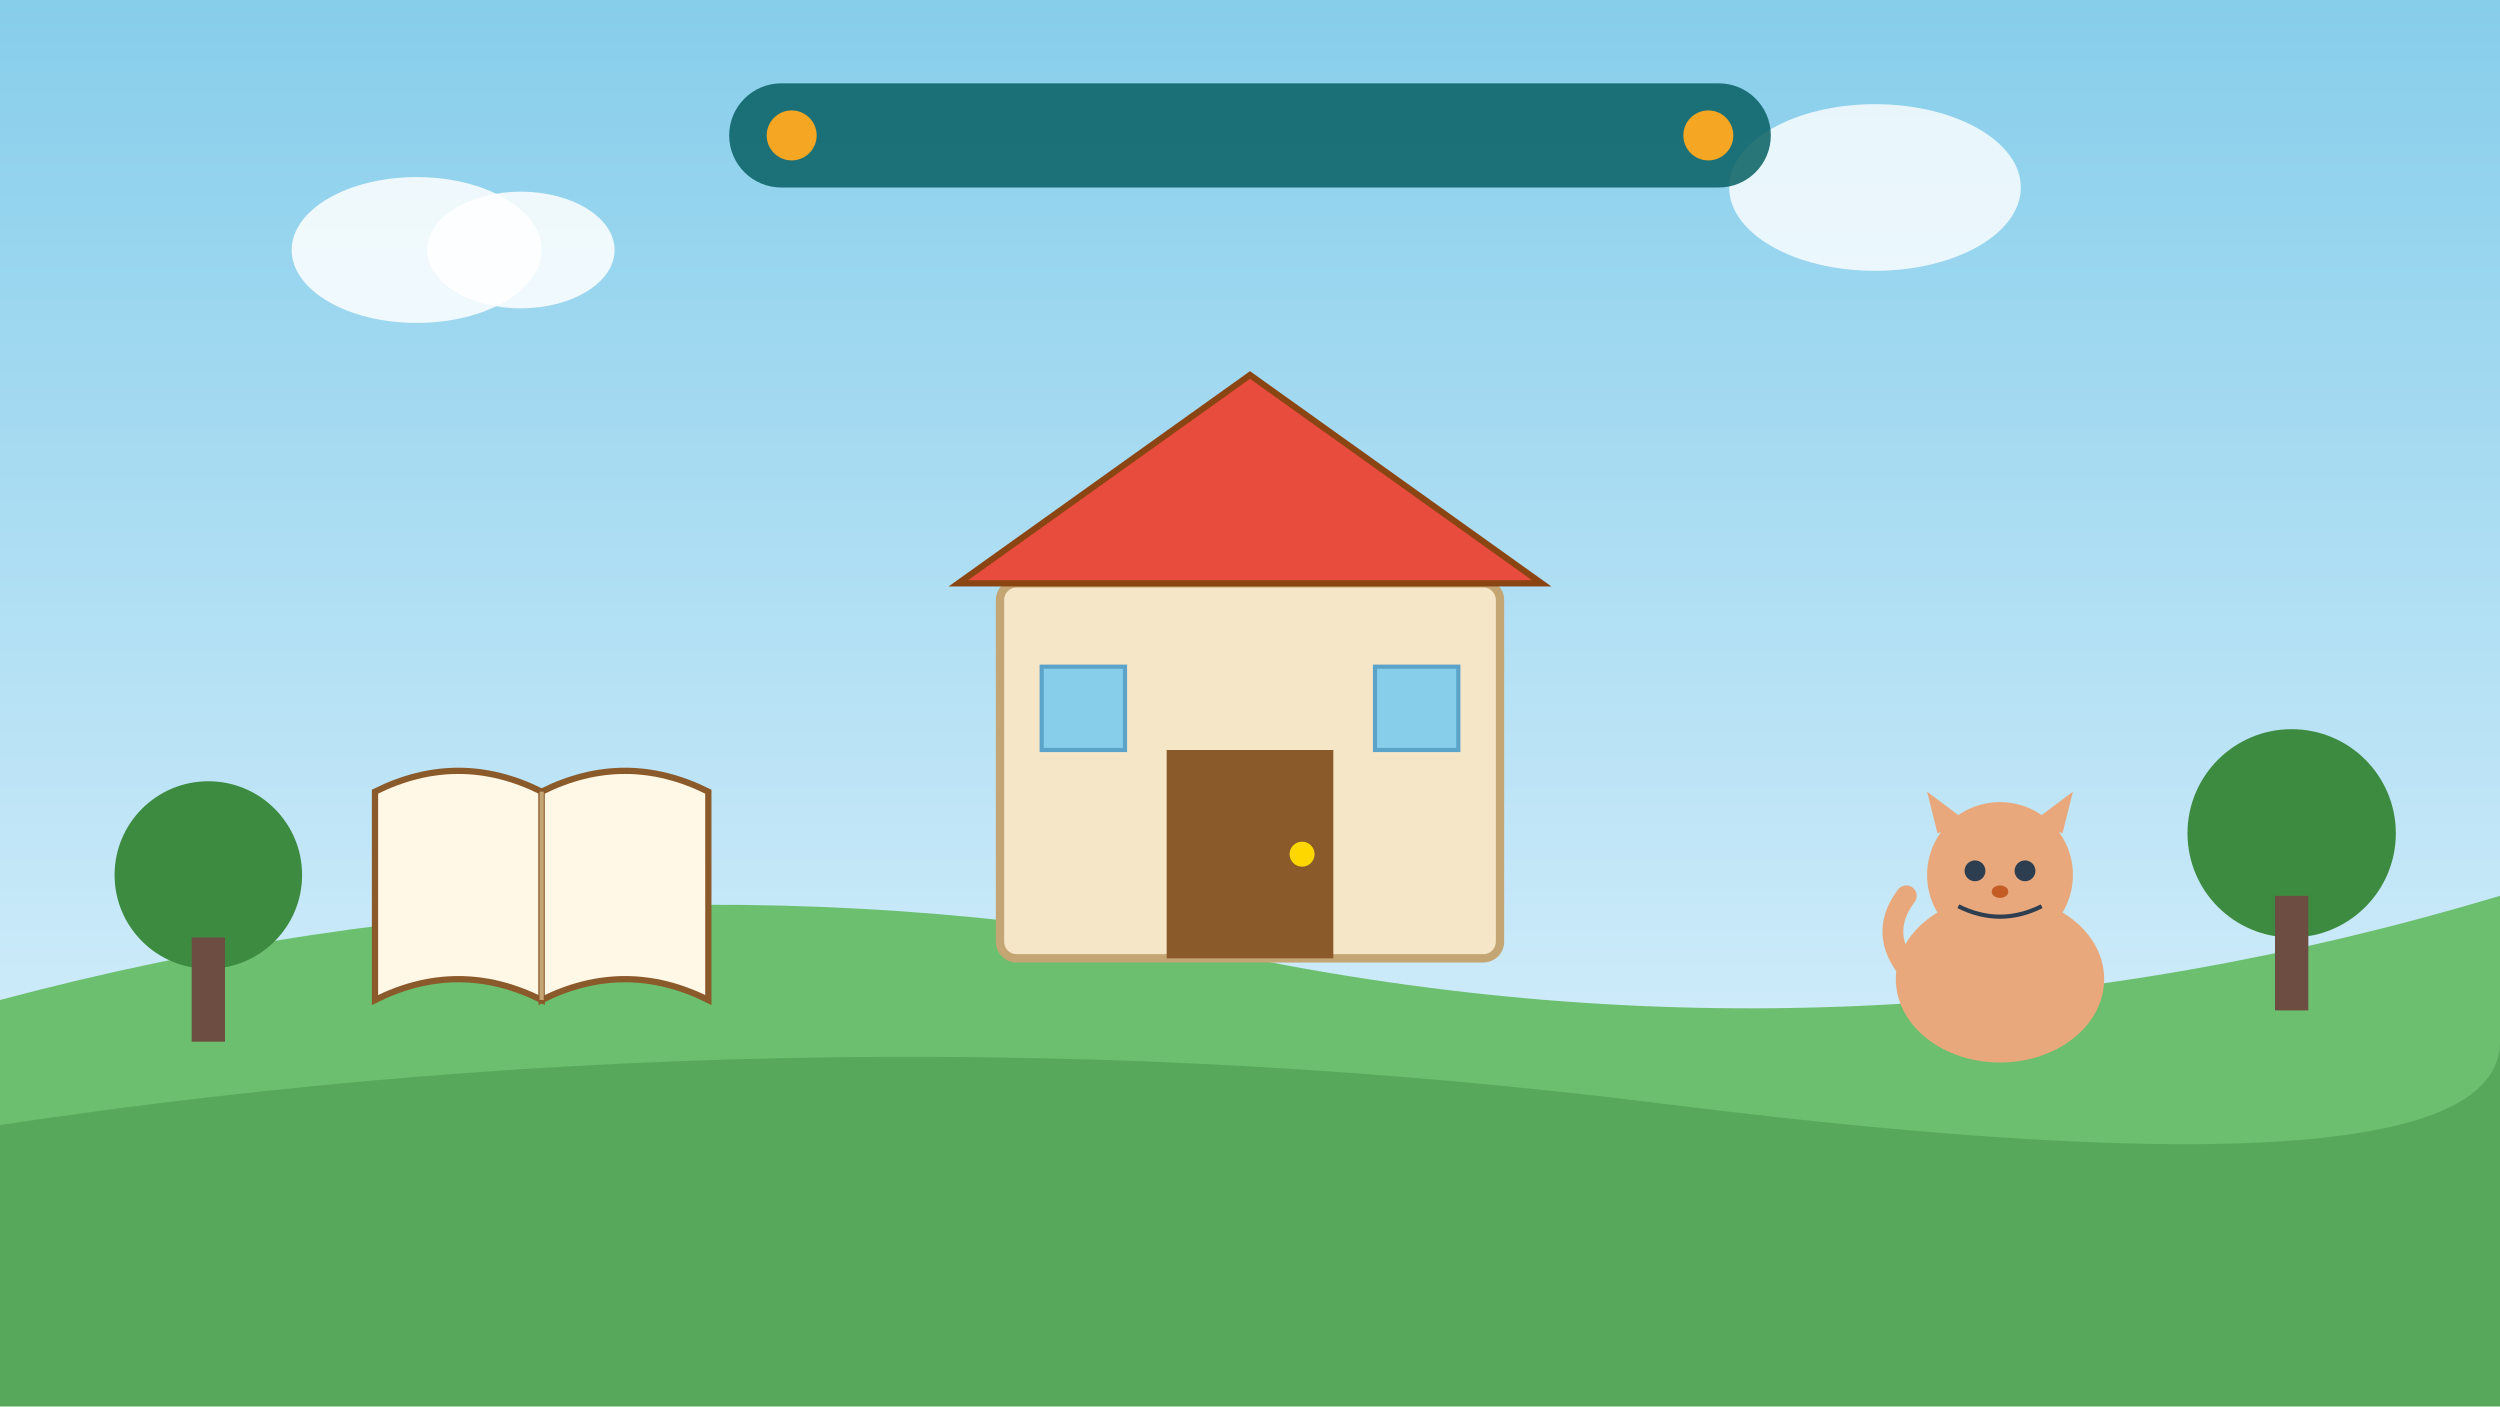
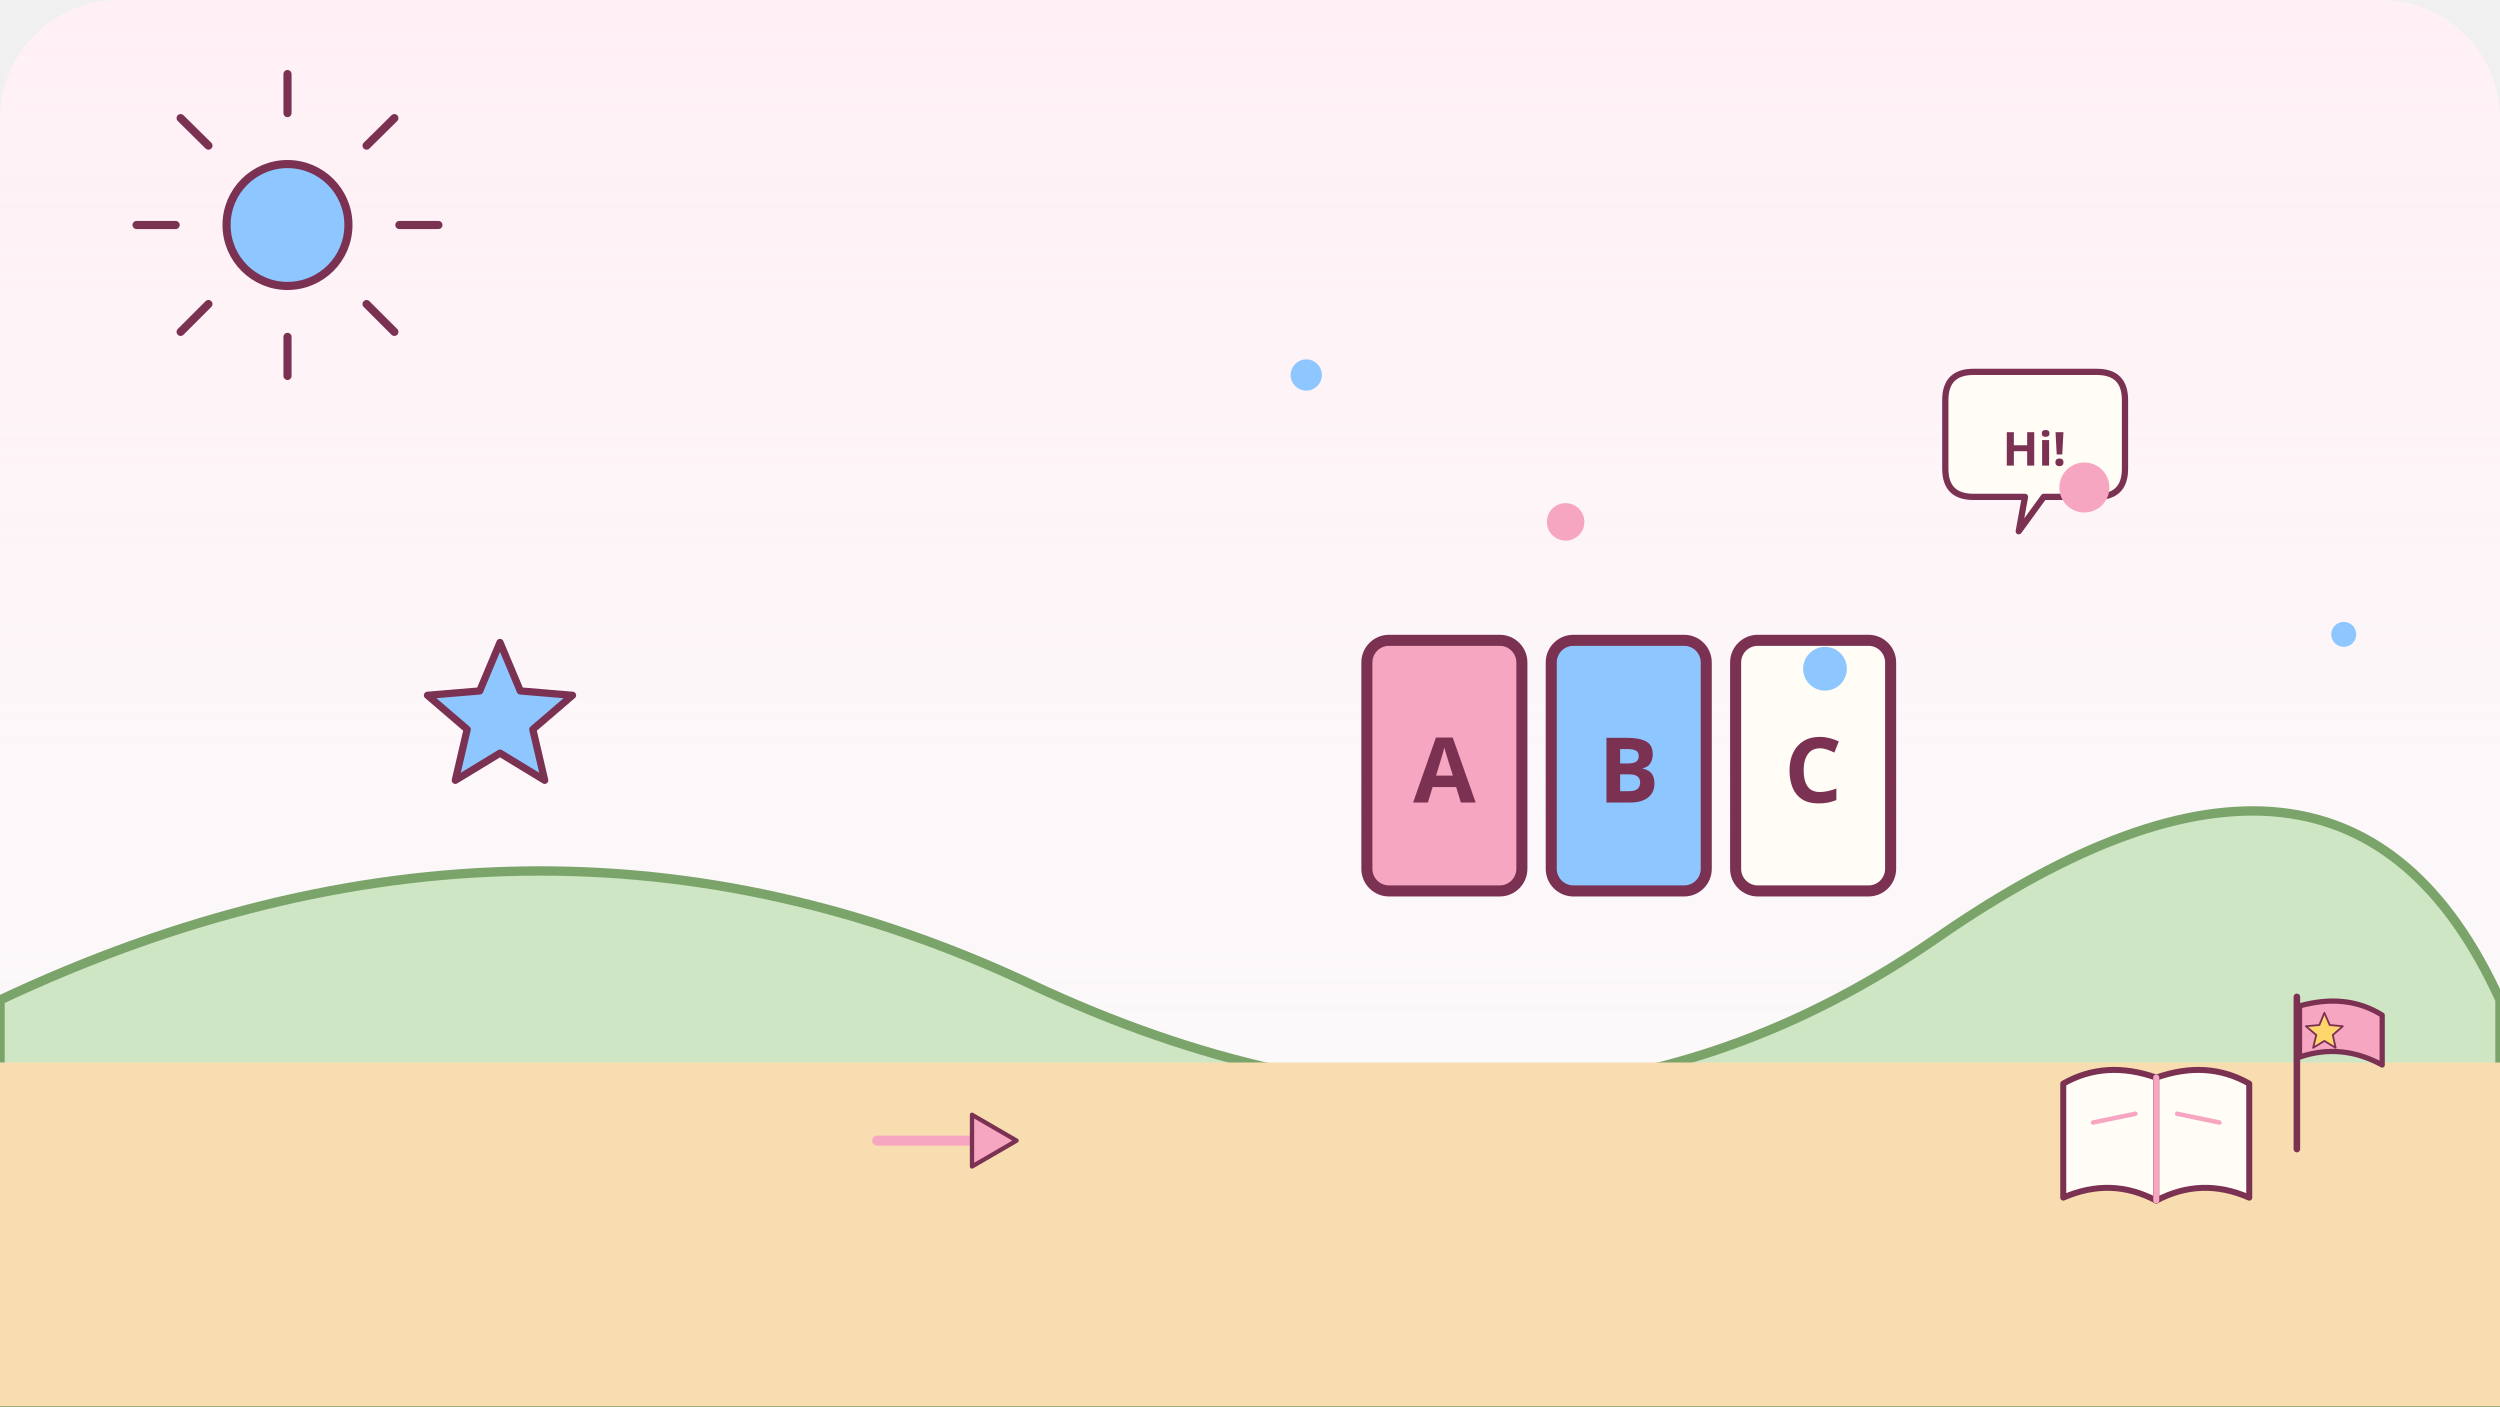
- <svg xmlns="http://www.w3.org/2000/svg" viewBox="0 0 1200 675" width="1200" height="675">
+ <svg xmlns="http://www.w3.org/2000/svg" width="800" height="450" viewBox="0 0 800 450" role="img" aria-labelledby="title desc">
  <defs>
    <linearGradient id="sky" x1="0" y1="0" x2="0" y2="1">
-       <stop offset="0%" stop-color="#87CEEB" />
-       <stop offset="100%" stop-color="#E8F6FF" />
-     </linearGradient>
-     <linearGradient id="hill" x1="0" y1="0" x2="0" y2="1">
-       <stop offset="0%" stop-color="#7BC67E" />
-       <stop offset="100%" stop-color="#4FA86A" />
+       <stop offset="0" stop-color="#FFF0F5" />
+       <stop offset="1" stop-color="#FFFFFF" stop-opacity="0.72" />
    </linearGradient>
  </defs>
-   <rect width="1200" height="675" fill="url(#sky)" />
-   <ellipse cx="200" cy="120" rx="60" ry="35" fill="#fff" opacity="0.85" />
-   <ellipse cx="250" cy="120" rx="45" ry="28" fill="#fff" opacity="0.85" />
-   <ellipse cx="900" cy="90" rx="70" ry="40" fill="#fff" opacity="0.8" />
-   <path d="M0 480 Q300 400 600 460 T1200 430 L1200 675 L0 675 Z" fill="#6BBF6E" />
-   <path d="M0 540 Q400 480 800 530 T1200 500 L1200 675 L0 675 Z" fill="#57A85A" />
-   <rect x="480" y="280" width="240" height="180" rx="8" fill="#F5E6C8" stroke="#C4A574" stroke-width="4" />
-   <polygon points="460,280 600,180 740,280" fill="#E74C3C" stroke="#8B4513" stroke-width="3" />
-   <rect x="560" y="360" width="80" height="100" fill="#8B5A2B" />
-   <circle cx="625" cy="410" r="6" fill="#FFD700" />
-   <rect x="500" y="320" width="40" height="40" fill="#87CEEB" stroke="#5BA3C9" stroke-width="2" />
-   <rect x="660" y="320" width="40" height="40" fill="#87CEEB" stroke="#5BA3C9" stroke-width="2" />
-   <g transform="translate(180,360)">
-     <path d="M0 20 Q40 0 80 20 L80 120 Q40 100 0 120 Z" fill="#FFF8E7" stroke="#8B5A2B" stroke-width="3" />
-     <path d="M80 20 Q120 0 160 20 L160 120 Q120 100 80 120 Z" fill="#FFF8E7" stroke="#8B5A2B" stroke-width="3" />
-     <line x1="80" y1="20" x2="80" y2="120" stroke="#C4A574" stroke-width="2" />
-   </g>
-   <g transform="translate(900,380)">
-     <ellipse cx="60" cy="90" rx="50" ry="40" fill="#E8A87C" />
-     <circle cx="60" cy="40" r="35" fill="#E8A87C" />
-     <polygon points="30,20 25,0 45,15" fill="#E8A87C" />
-     <polygon points="90,20 95,0 75,15" fill="#E8A87C" />
-     <circle cx="48" cy="38" r="5" fill="#2C3E50" />
-     <circle cx="72" cy="38" r="5" fill="#2C3E50" />
-     <ellipse cx="60" cy="48" rx="4" ry="3" fill="#C45C26" />
-     <path d="M40 55 Q60 65 80 55" fill="none" stroke="#2C3E50" stroke-width="2" />
-     <path d="M20 90 Q0 70 15 50" fill="none" stroke="#E8A87C" stroke-width="10" stroke-linecap="round" />
-   </g>
-   <circle cx="100" cy="420" r="45" fill="#3D8B40" />
-   <rect x="92" y="450" width="16" height="50" fill="#6D4C41" />
-   <circle cx="1100" cy="400" r="50" fill="#3D8B40" />
-   <rect x="1092" y="430" width="16" height="55" fill="#6D4C41" />
-   <rect x="350" y="40" width="500" height="50" rx="25" fill="#075F63" opacity="0.85" />
-   <circle cx="380" cy="65" r="12" fill="#F5A623" />
-   <circle cx="820" cy="65" r="12" fill="#F5A623" />
+   <rect width="800" height="450" rx="38" fill="url(#sky)" />
+   <line x1="92.0" y1="36.2" x2="92.0" y2="23.7" stroke="#7A3152" stroke-width="2.6" stroke-linecap="round" />
+   <line x1="117.3" y1="46.6" x2="126.2" y2="37.8" stroke="#7A3152" stroke-width="2.6" stroke-linecap="round" />
+   <line x1="127.8" y1="72.0" x2="140.3" y2="72.0" stroke="#7A3152" stroke-width="2.6" stroke-linecap="round" />
+   <line x1="117.3" y1="97.3" x2="126.2" y2="106.2" stroke="#7A3152" stroke-width="2.6" stroke-linecap="round" />
+   <line x1="92.0" y1="107.8" x2="92.0" y2="120.3" stroke="#7A3152" stroke-width="2.6" stroke-linecap="round" />
+   <line x1="66.7" y1="97.3" x2="57.8" y2="106.2" stroke="#7A3152" stroke-width="2.6" stroke-linecap="round" />
+   <line x1="56.2" y1="72.0" x2="43.7" y2="72.0" stroke="#7A3152" stroke-width="2.6" stroke-linecap="round" />
+   <line x1="66.7" y1="46.6" x2="57.8" y2="37.8" stroke="#7A3152" stroke-width="2.6" stroke-linecap="round" />
+   <circle cx="92" cy="72" r="19.5" fill="#8EC6FF" stroke="#7A3152" stroke-width="2.6" />
+   <path d="M0 320 Q170 240 330 315 T620 300 T800 320 L800 450 L0 450 Z" fill="#CFE6C4" stroke="#7AA46A" stroke-width="3" stroke-linecap="round" stroke-linejoin="round" />
+   <rect x="0" y="340" width="800" height="110" rx="0" fill="#F8DDB0" stroke="none" stroke-width="0" />
+   <rect x="437.4" y="204.9" width="49.6" height="80.2" rx="7.08" fill="#F6A6C1" stroke="#7A3152" stroke-width="3.54" />
+   <text x="462.2" y="256.8" font-family="sans-serif" font-size="29" font-weight="700" text-anchor="middle" fill="#7A3152">A</text>
+   <rect x="496.4" y="204.9" width="49.6" height="80.2" rx="7.08" fill="#8EC6FF" stroke="#7A3152" stroke-width="3.54" />
+   <text x="521.2" y="256.8" font-family="sans-serif" font-size="29" font-weight="700" text-anchor="middle" fill="#7A3152">B</text>
+   <rect x="555.4" y="204.9" width="49.6" height="80.2" rx="7.08" fill="#FFFDF5" stroke="#7A3152" stroke-width="3.54" />
+   <text x="580.2" y="256.8" font-family="sans-serif" font-size="29" font-weight="700" text-anchor="middle" fill="#7A3152">C</text>
+   <polygon points="160.0,205.6 166.5,221.1 183.2,222.5 170.5,233.4 174.3,249.7 160.0,241.0 145.7,249.7 149.5,233.4 136.8,222.5 153.5,221.1" fill="#8EC6FF" stroke="#7A3152" stroke-width="2.32" stroke-linejoin="round" />
+   <line x1="280.7" y1="365" x2="315.2" y2="365" stroke="#F6A6C1" stroke-width="3.22" stroke-linecap="round" />
+   <polygon points="311.04,356.72 325.3,365 311.04,373.28" fill="#F6A6C1" stroke="#7A3152" stroke-width="1.38" stroke-linejoin="round" />
+   <path d="M622.5,128.0 Q622.5,119.0 631.5,119.0 L671.0,119.0 Q680.0,119.0 680.0,128.0 L680.0,150.0 Q680.0,159.0 671.0,159.0 L654.0,159.0 L646.0,170.0 L648.0,159.0 L631.5,159.0 Q622.5,159.0 622.5,150.0 Z" fill="#FFFDF5" stroke="#7A3152" stroke-width="2.0" stroke-linecap="round" stroke-linejoin="round" />
+   <text x="651.0" y="149.0" font-family="sans-serif" font-size="15" font-weight="700" text-anchor="middle" fill="#7A3152">Hi!</text>
+   <path d="M690,344.84 Q673.68,339.08 660.24,346.76 L660.24,383.24 Q675.6,376.52 690,384.2 Z" fill="#FFFDF5" stroke="#7A3152" stroke-width="1.92" stroke-linecap="round" stroke-linejoin="round" />
+   <path d="M690,344.84 Q706.32,339.08 719.76,346.76 L719.76,383.24 Q704.4,376.52 690,384.2 Z" fill="#FFFDF5" stroke="#7A3152" stroke-width="1.92" stroke-linecap="round" stroke-linejoin="round" />
+   <line x1="690" y1="344.8" x2="690" y2="384.2" stroke="#F6A6C1" stroke-width="1.92" stroke-linecap="round" />
+   <line x1="669.8" y1="359.2" x2="683.3" y2="356.4" stroke="#F6A6C1" stroke-width="1.44" stroke-linecap="round" />
+   <line x1="696.7" y1="356.4" x2="710.2" y2="359.2" stroke="#F6A6C1" stroke-width="1.44" stroke-linecap="round" />
+   <circle cx="418" cy="120" r="5" fill="#8EC6FF" stroke="none" stroke-width="0" />
+   <circle cx="501" cy="167" r="6" fill="#F6A6C1" stroke="none" stroke-width="0" />
+   <circle cx="584" cy="214" r="7" fill="#8EC6FF" stroke="none" stroke-width="0" />
+   <circle cx="667" cy="156" r="8" fill="#F6A6C1" stroke="none" stroke-width="0" />
+   <circle cx="750" cy="203" r="4" fill="#8EC6FF" stroke="none" stroke-width="0" />
+   <line x1="735" y1="319.0" x2="735" y2="367.7" stroke="#7A3152" stroke-width="2.1" stroke-linecap="round" />
+   <path d="M735.84,321.9 Q750.96,317.7 762.3,324.84 L762.3,340.8 Q749.28,333.66 735.84,338.28 Z" fill="#F6A6C1" stroke="#7A3152" stroke-width="1.68" stroke-linecap="round" stroke-linejoin="round" />
+   <polygon points="743.8,324.1 745.5,328.0 749.7,328.4 746.5,331.2 747.4,335.3 743.8,333.1 740.2,335.3 741.2,331.2 737.9,328.4 742.2,328.0" fill="#FFD66B" stroke="#7A3152" stroke-width="0.588" stroke-linejoin="round" />
</svg>
